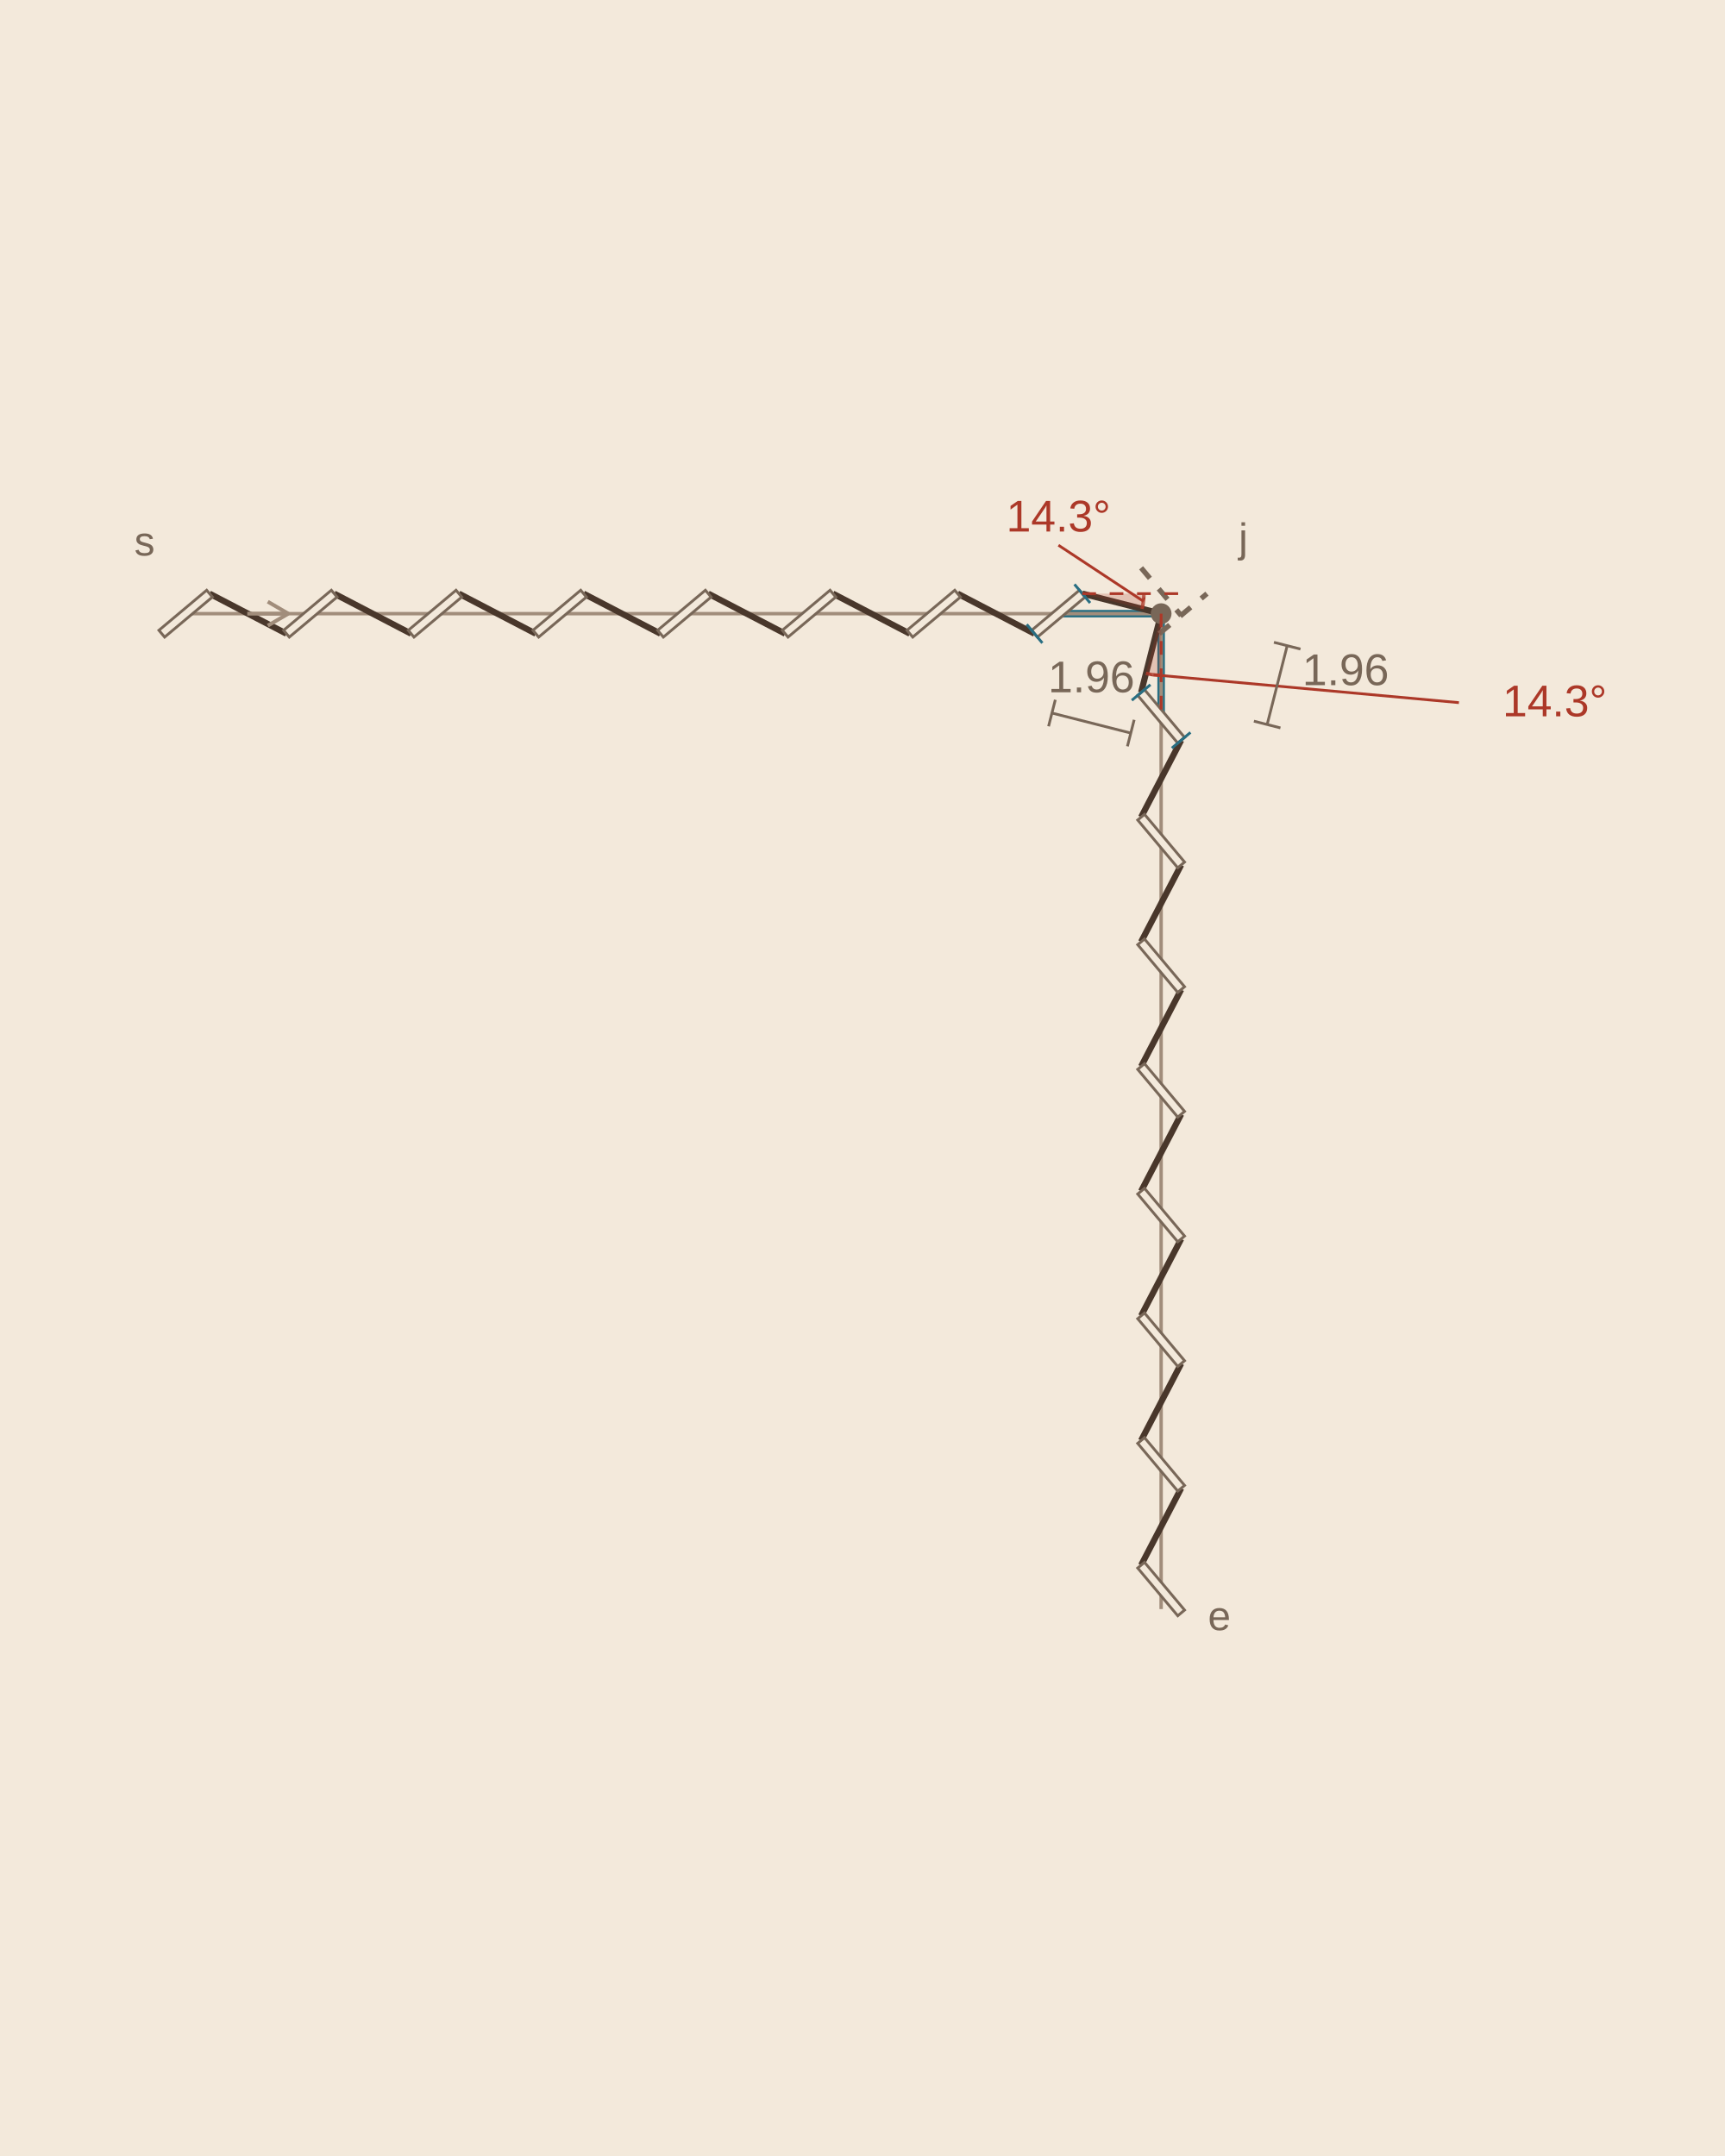
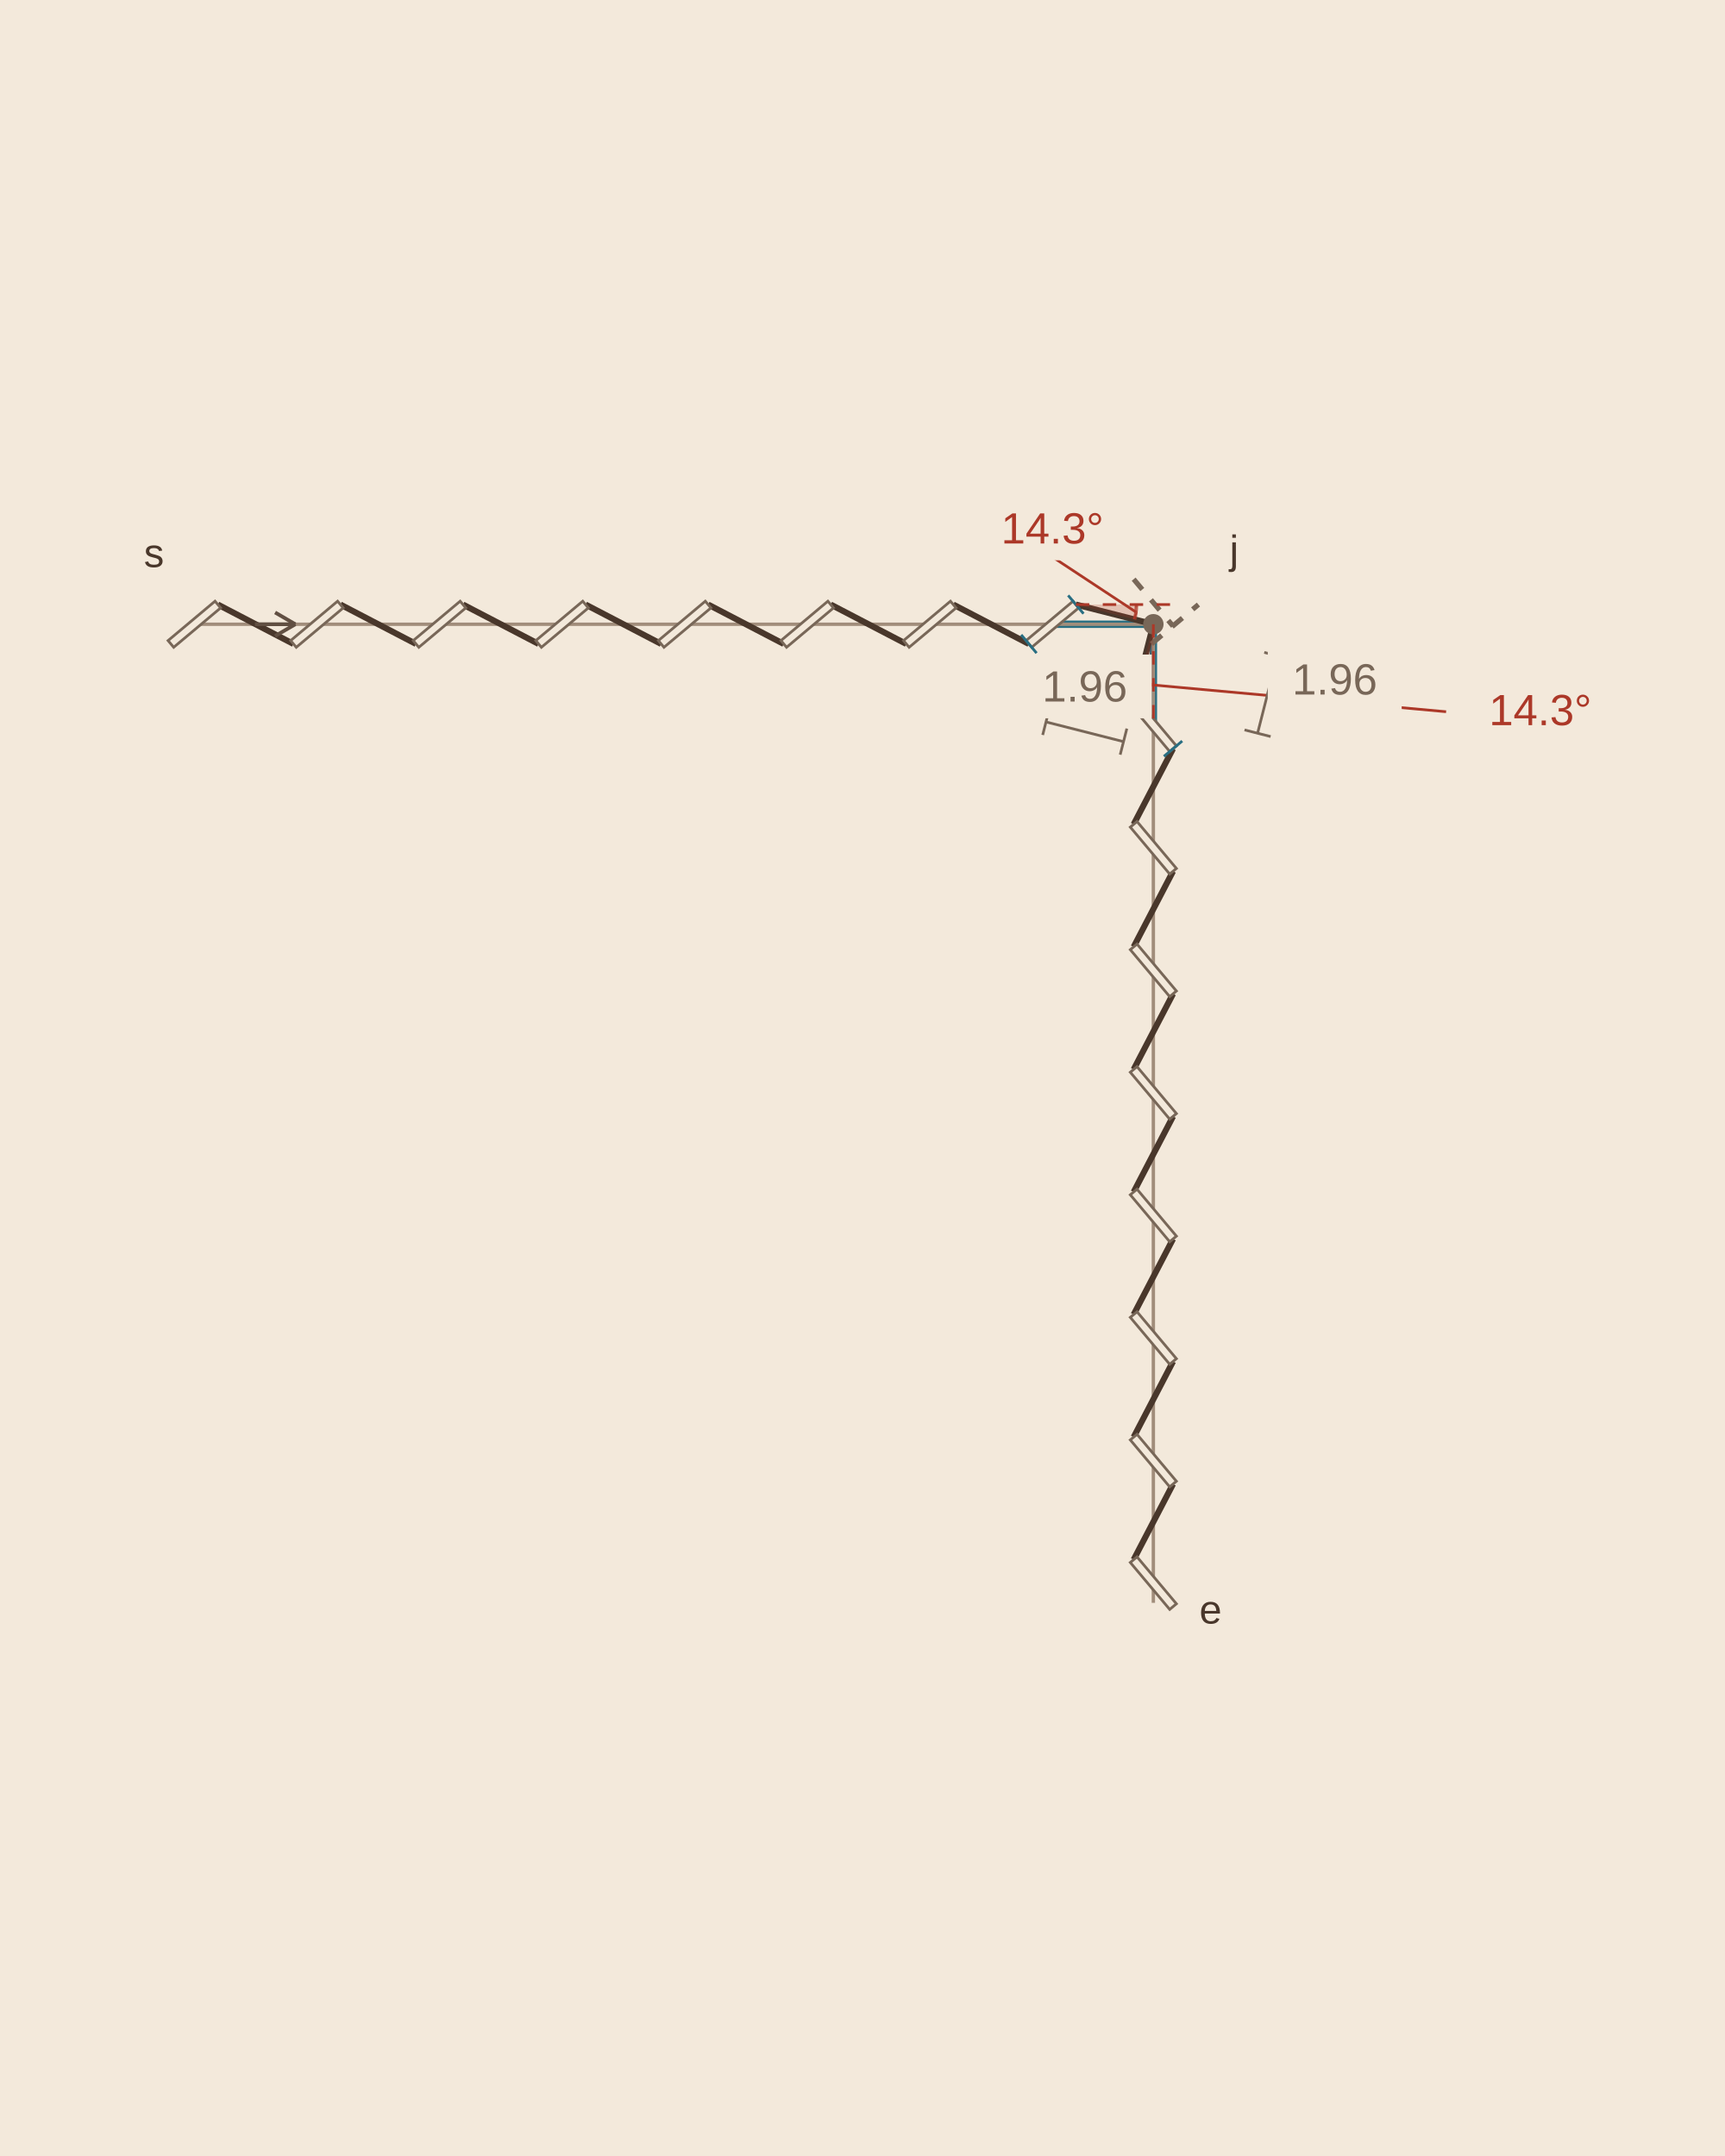
<svg xmlns="http://www.w3.org/2000/svg" width="600" height="750" viewBox="0 0 600 750" role="img" aria-labelledby="title description">
  <rect width="100%" height="100%" fill="#F3E9DB" />
-   <g transform="translate(-84.24352 165.8515) scale(1.19053)">
+   <g transform="translate(-78.69992 170.3375) scale(1.170407)">
    <line class="adjusted-gap" x1="410" y1="70.012" x2="410" y2="40" stroke="#286E82" stroke-width="2.2" />
    <line class="adjusted-gap" x1="379.988" y1="40" x2="410" y2="40" stroke="#286E82" stroke-width="2.2" />
    <line class="guide" x1="125" y1="40" x2="410" y2="40" stroke="#A18D7B" stroke-width="1" />
    <line class="guide" x1="410" y1="40" x2="410" y2="330.854" stroke="#A18D7B" stroke-width="1" />
    <line class="thread" x1="131.976" y1="34.146" x2="154.451" y2="45.854" stroke="#49372B" stroke-width="1.8" />
    <line class="thread" x1="168.403" y1="34.146" x2="190.878" y2="45.854" stroke="#49372B" stroke-width="1.8" />
    <line class="thread" x1="204.83" y1="34.146" x2="227.304" y2="45.854" stroke="#49372B" stroke-width="1.8" />
    <line class="thread" x1="241.257" y1="34.146" x2="263.731" y2="45.854" stroke="#49372B" stroke-width="1.8" />
    <line class="thread" x1="277.684" y1="34.146" x2="300.158" y2="45.854" stroke="#49372B" stroke-width="1.8" />
    <line class="thread" x1="314.11" y1="34.146" x2="336.585" y2="45.854" stroke="#49372B" stroke-width="1.8" />
    <line class="thread" x1="350.537" y1="34.146" x2="373.012" y2="45.854" stroke="#49372B" stroke-width="1.8" />
    <line class="thread" x1="386.964" y1="34.146" x2="410" y2="40" stroke="#49372B" stroke-width="1.8" />
    <line class="thread" x1="410" y1="40" x2="404.146" y2="63.036" stroke="#49372B" stroke-width="1.8" />
    <line class="thread" x1="415.854" y1="76.988" x2="404.146" y2="99.463" stroke="#49372B" stroke-width="1.8" />
    <line class="thread" x1="415.854" y1="113.415" x2="404.146" y2="135.89" stroke="#49372B" stroke-width="1.8" />
    <line class="thread" x1="415.854" y1="149.842" x2="404.146" y2="172.316" stroke="#49372B" stroke-width="1.8" />
    <line class="thread" x1="415.854" y1="186.269" x2="404.146" y2="208.743" stroke="#49372B" stroke-width="1.8" />
    <line class="thread" x1="415.854" y1="222.696" x2="404.146" y2="245.17" stroke="#49372B" stroke-width="1.8" />
    <line class="thread" x1="415.854" y1="259.122" x2="404.146" y2="281.597" stroke="#49372B" stroke-width="1.8" />
    <line class="thread" x1="415.854" y1="295.549" x2="404.146" y2="318.024" stroke="#49372B" stroke-width="1.8" />
    <line class="slit" x1="118.024" y1="45.854" x2="131.976" y2="34.146" stroke="#F3E9DB" stroke-width="2.6" />
    <polygon class="slit-outline" points="118.859,46.85 132.812,35.142 131.141,33.15 117.188,44.858" fill="#F3E9DB" stroke="#786758" stroke-width="0.8" />
    <line class="slit" x1="154.451" y1="45.854" x2="168.403" y2="34.146" stroke="#F3E9DB" stroke-width="2.6" />
    <polygon class="slit-outline" points="155.286,46.85 169.239,35.142 167.567,33.15 153.615,44.858" fill="#F3E9DB" stroke="#786758" stroke-width="0.8" />
    <line class="slit" x1="190.878" y1="45.854" x2="204.83" y2="34.146" stroke="#F3E9DB" stroke-width="2.6" />
    <polygon class="slit-outline" points="191.713,46.85 205.666,35.142 203.994,33.15 190.042,44.858" fill="#F3E9DB" stroke="#786758" stroke-width="0.8" />
    <line class="slit" x1="227.304" y1="45.854" x2="241.257" y2="34.146" stroke="#F3E9DB" stroke-width="2.6" />
    <polygon class="slit-outline" points="228.14,46.85 242.092,35.142 240.421,33.15 226.469,44.858" fill="#F3E9DB" stroke="#786758" stroke-width="0.8" />
    <line class="slit" x1="263.731" y1="45.854" x2="277.684" y2="34.146" stroke="#F3E9DB" stroke-width="2.6" />
    <polygon class="slit-outline" points="264.567,46.85 278.519,35.142 276.848,33.15 262.896,44.858" fill="#F3E9DB" stroke="#786758" stroke-width="0.8" />
    <line class="slit" x1="300.158" y1="45.854" x2="314.11" y2="34.146" stroke="#F3E9DB" stroke-width="2.6" />
    <polygon class="slit-outline" points="300.994,46.85 314.946,35.142 313.275,33.15 299.323,44.858" fill="#F3E9DB" stroke="#786758" stroke-width="0.8" />
    <line class="slit" x1="336.585" y1="45.854" x2="350.537" y2="34.146" stroke="#F3E9DB" stroke-width="2.6" />
    <polygon class="slit-outline" points="337.421,46.85 351.373,35.142 349.702,33.15 335.749,44.858" fill="#F3E9DB" stroke="#786758" stroke-width="0.8" />
    <line class="slit" x1="373.012" y1="45.854" x2="386.964" y2="34.146" stroke="#F3E9DB" stroke-width="2.6" />
    <polygon class="slit-outline" points="373.848,46.85 387.8,35.142 386.129,33.15 372.176,44.858" fill="#F3E9DB" stroke="#786758" stroke-width="0.8" />
    <line class="adjustment-mark" x1="375.295" y1="48.574" x2="370.729" y2="43.133" stroke="#286E82" stroke-width="0.8" />
    <line class="adjustment-mark" x1="389.247" y1="36.867" x2="384.681" y2="31.426" stroke="#286E82" stroke-width="0.8" />
    <line class="virtual" x1="409.439" y1="45.854" x2="423.391" y2="34.146" stroke="#786758" stroke-width="1.5" stroke-dasharray="4 4" />
    <line class="slit" x1="404.146" y1="318.024" x2="415.854" y2="331.976" stroke="#F3E9DB" stroke-width="2.6" />
    <polygon class="slit-outline" points="403.15,318.859 414.858,332.812 416.85,331.141 405.142,317.188" fill="#F3E9DB" stroke="#786758" stroke-width="0.8" />
    <line class="slit" x1="404.146" y1="281.597" x2="415.854" y2="295.549" stroke="#F3E9DB" stroke-width="2.6" />
    <polygon class="slit-outline" points="403.15,282.433 414.858,296.385 416.85,294.714 405.142,280.761" fill="#F3E9DB" stroke="#786758" stroke-width="0.8" />
    <line class="slit" x1="404.146" y1="245.17" x2="415.854" y2="259.122" stroke="#F3E9DB" stroke-width="2.6" />
    <polygon class="slit-outline" points="403.15,246.006 414.858,259.958 416.85,258.287 405.142,244.334" fill="#F3E9DB" stroke="#786758" stroke-width="0.8" />
    <line class="slit" x1="404.146" y1="208.743" x2="415.854" y2="222.696" stroke="#F3E9DB" stroke-width="2.6" />
    <polygon class="slit-outline" points="403.15,209.579 414.858,223.531 416.85,221.86 405.142,207.908" fill="#F3E9DB" stroke="#786758" stroke-width="0.8" />
    <line class="slit" x1="404.146" y1="172.316" x2="415.854" y2="186.269" stroke="#F3E9DB" stroke-width="2.6" />
    <polygon class="slit-outline" points="403.15,173.152 414.858,187.104 416.85,185.433 405.142,171.481" fill="#F3E9DB" stroke="#786758" stroke-width="0.8" />
    <line class="slit" x1="404.146" y1="135.89" x2="415.854" y2="149.842" stroke="#F3E9DB" stroke-width="2.6" />
    <polygon class="slit-outline" points="403.15,136.725 414.858,150.677 416.85,149.006 405.142,135.054" fill="#F3E9DB" stroke="#786758" stroke-width="0.8" />
    <line class="slit" x1="404.146" y1="99.463" x2="415.854" y2="113.415" stroke="#F3E9DB" stroke-width="2.6" />
    <polygon class="slit-outline" points="403.15,100.298 414.858,114.251 416.85,112.579 405.142,98.627" fill="#F3E9DB" stroke="#786758" stroke-width="0.8" />
    <line class="slit" x1="404.146" y1="63.036" x2="415.854" y2="76.988" stroke="#F3E9DB" stroke-width="2.6" />
    <polygon class="slit-outline" points="403.15,63.871 414.858,77.824 416.85,76.152 405.142,62.2" fill="#F3E9DB" stroke="#786758" stroke-width="0.8" />
    <line class="adjustment-mark" x1="401.426" y1="65.319" x2="406.867" y2="60.753" stroke="#286E82" stroke-width="0.8" />
    <line class="adjustment-mark" x1="413.133" y1="79.271" x2="418.574" y2="74.705" stroke="#286E82" stroke-width="0.8" />
    <line class="virtual" x1="404.146" y1="26.609" x2="415.854" y2="40.561" stroke="#786758" stroke-width="1.5" stroke-dasharray="4 4" />
    <circle class="hole" cx="410" cy="40" r="3.036" fill="#786758" />
-     <text class="notation-start" x="113" y="23" text-anchor="middle" font-family="Arial,sans-serif" font-size="12" fill="#786758">s</text>
-     <line class="direction" x1="143" y1="40" x2="155" y2="40" stroke="#A18D7B" stroke-width="1.1" />
-     <line class="direction" x1="155" y1="40" x2="149" y2="36.5" stroke="#A18D7B" stroke-width="1.1" />
-     <line class="direction" x1="155" y1="40" x2="149" y2="43.5" stroke="#A18D7B" stroke-width="1.1" />
-     <text class="notation-end" x="427" y="337" text-anchor="middle" font-family="Arial,sans-serif" font-size="12" fill="#786758">e</text>
-     <text class="notation-junction" x="434" y="22" text-anchor="middle" font-family="Arial,sans-serif" font-size="12" fill="#786758">j</text>
+     <rect class="label-background" x="106.1" y="9.96" width="13.8" height="17.8" fill="#F3E9DB" />
+     <text class="notation-start" x="113" y="23" text-anchor="middle" font-family="Arial" font-size="12" fill="#49372B">s</text>
+     <line class="direction" x1="143" y1="40" x2="155" y2="40" stroke="#614F42" stroke-width="1.1" />
+     <line class="direction" x1="155" y1="40" x2="149" y2="36.5" stroke="#614F42" stroke-width="1.1" />
+     <line class="direction" x1="155" y1="40" x2="149" y2="43.5" stroke="#614F42" stroke-width="1.1" />
+     <rect class="label-background" x="420.1" y="323.96" width="13.8" height="17.8" fill="#F3E9DB" />
+     <text class="notation-end" x="427" y="337" text-anchor="middle" font-family="Arial" font-size="12" fill="#49372B">e</text>
+     <rect class="label-background" x="427.1" y="8.96" width="13.8" height="17.8" fill="#F3E9DB" />
+     <text class="notation-junction" x="434" y="22" text-anchor="middle" font-family="Arial" font-size="12" fill="#49372B">j</text>
    <polygon class="angle-wedge" points="386.964,34.146 404.964,34.146 404.962,34.426 404.955,34.706 404.945,34.986 404.929,35.265 404.91,35.545 404.886,35.824 404.858,36.102 404.825,36.38 404.788,36.658 404.747,36.935 404.701,37.211 404.652,37.486 404.598,37.761 404.539,38.035 404.477,38.308 404.41,38.579" fill="#AC3828" fill-opacity="0.22" />
    <line class="angle-reference" x1="386.964" y1="34.146" x2="414.964" y2="34.146" stroke="#AC3828" stroke-width="0.8" stroke-dasharray="4 4" />
    <line class="thread-angle" x1="404.964" y1="34.146" x2="404.962" y2="34.426" stroke="#AC3828" stroke-width="1" />
    <line class="thread-angle" x1="404.962" y1="34.426" x2="404.955" y2="34.706" stroke="#AC3828" stroke-width="1" />
    <line class="thread-angle" x1="404.955" y1="34.706" x2="404.945" y2="34.986" stroke="#AC3828" stroke-width="1" />
    <line class="thread-angle" x1="404.945" y1="34.986" x2="404.929" y2="35.265" stroke="#AC3828" stroke-width="1" />
    <line class="thread-angle" x1="404.929" y1="35.265" x2="404.91" y2="35.545" stroke="#AC3828" stroke-width="1" />
    <line class="thread-angle" x1="404.91" y1="35.545" x2="404.886" y2="35.824" stroke="#AC3828" stroke-width="1" />
    <line class="thread-angle" x1="404.886" y1="35.824" x2="404.858" y2="36.102" stroke="#AC3828" stroke-width="1" />
    <line class="thread-angle" x1="404.858" y1="36.102" x2="404.825" y2="36.38" stroke="#AC3828" stroke-width="1" />
    <line class="thread-angle" x1="404.825" y1="36.38" x2="404.788" y2="36.658" stroke="#AC3828" stroke-width="1" />
    <line class="thread-angle" x1="404.788" y1="36.658" x2="404.747" y2="36.935" stroke="#AC3828" stroke-width="1" />
    <line class="thread-angle" x1="404.747" y1="36.935" x2="404.701" y2="37.211" stroke="#AC3828" stroke-width="1" />
    <line class="thread-angle" x1="404.701" y1="37.211" x2="404.652" y2="37.486" stroke="#AC3828" stroke-width="1" />
    <line class="thread-angle" x1="404.652" y1="37.486" x2="404.598" y2="37.761" stroke="#AC3828" stroke-width="1" />
    <line class="thread-angle" x1="404.598" y1="37.761" x2="404.539" y2="38.035" stroke="#AC3828" stroke-width="1" />
    <line class="thread-angle" x1="404.539" y1="38.035" x2="404.477" y2="38.308" stroke="#AC3828" stroke-width="1" />
    <line class="thread-angle" x1="404.477" y1="38.308" x2="404.41" y2="38.579" stroke="#AC3828" stroke-width="1" />
    <line class="angle-leader" x1="380" y1="20" x2="404.825" y2="36.38" stroke="#AC3828" stroke-width="0.8" />
-     <text class="thread-angle-value" x="380" y="16" text-anchor="middle" font-family="Arial,sans-serif" font-size="13" fill="#AC3828">14.3°</text>
+     <rect class="label-background" x="355.875" y="2.04" width="48.25" height="18.95" fill="#F3E9DB" />
+     <text class="thread-angle-value" x="380" y="16" text-anchor="middle" font-family="Arial" font-size="13" fill="#AC3828">14.3°</text>
    <polygon class="angle-wedge" points="410,40 410,58 409.72,57.998 409.44,57.991 409.16,57.98 408.881,57.965 408.602,57.946 408.323,57.922 408.044,57.893 407.766,57.861 407.489,57.824 407.212,57.783 406.936,57.737 406.66,57.687 406.385,57.633 406.112,57.575 405.839,57.512 405.567,57.446" fill="#AC3828" fill-opacity="0.22" />
    <line class="angle-reference" x1="410" y1="40" x2="410" y2="68" stroke="#AC3828" stroke-width="0.8" stroke-dasharray="4 4" />
    <line class="thread-angle" x1="410" y1="58" x2="409.72" y2="57.998" stroke="#AC3828" stroke-width="1" />
    <line class="thread-angle" x1="409.72" y1="57.998" x2="409.44" y2="57.991" stroke="#AC3828" stroke-width="1" />
    <line class="thread-angle" x1="409.44" y1="57.991" x2="409.16" y2="57.98" stroke="#AC3828" stroke-width="1" />
    <line class="thread-angle" x1="409.16" y1="57.98" x2="408.881" y2="57.965" stroke="#AC3828" stroke-width="1" />
    <line class="thread-angle" x1="408.881" y1="57.965" x2="408.602" y2="57.946" stroke="#AC3828" stroke-width="1" />
    <line class="thread-angle" x1="408.602" y1="57.946" x2="408.323" y2="57.922" stroke="#AC3828" stroke-width="1" />
    <line class="thread-angle" x1="408.323" y1="57.922" x2="408.044" y2="57.893" stroke="#AC3828" stroke-width="1" />
    <line class="thread-angle" x1="408.044" y1="57.893" x2="407.766" y2="57.861" stroke="#AC3828" stroke-width="1" />
    <line class="thread-angle" x1="407.766" y1="57.861" x2="407.489" y2="57.824" stroke="#AC3828" stroke-width="1" />
    <line class="thread-angle" x1="407.489" y1="57.824" x2="407.212" y2="57.783" stroke="#AC3828" stroke-width="1" />
    <line class="thread-angle" x1="407.212" y1="57.783" x2="406.936" y2="57.737" stroke="#AC3828" stroke-width="1" />
    <line class="thread-angle" x1="406.936" y1="57.737" x2="406.66" y2="57.687" stroke="#AC3828" stroke-width="1" />
    <line class="thread-angle" x1="406.66" y1="57.687" x2="406.385" y2="57.633" stroke="#AC3828" stroke-width="1" />
    <line class="thread-angle" x1="406.385" y1="57.633" x2="406.112" y2="57.575" stroke="#AC3828" stroke-width="1" />
    <line class="thread-angle" x1="406.112" y1="57.575" x2="405.839" y2="57.512" stroke="#AC3828" stroke-width="1" />
    <line class="thread-angle" x1="405.839" y1="57.512" x2="405.567" y2="57.446" stroke="#AC3828" stroke-width="1" />
    <line class="angle-leader" x1="497" y1="66" x2="407.766" y2="57.861" stroke="#AC3828" stroke-width="0.8" />
-     <text class="thread-angle-value" x="525" y="70" text-anchor="middle" font-family="Arial,sans-serif" font-size="13" fill="#AC3828">14.3°</text>
+     <rect class="label-background" x="500.875" y="56.04" width="48.25" height="18.95" fill="#F3E9DB" />
+     <text class="thread-angle-value" x="525" y="70" text-anchor="middle" font-family="Arial" font-size="13" fill="#AC3828">14.3°</text>
    <line class="thread-length-dimension" x1="378.098" y1="69.037" x2="401.134" y2="74.891" stroke="#786758" stroke-width="0.8" />
    <line class="thread-length-dimension" x1="377.113" y1="72.914" x2="379.083" y2="65.161" stroke="#786758" stroke-width="0.8" />
    <line class="thread-length-dimension" x1="400.149" y1="78.768" x2="402.119" y2="71.014" stroke="#786758" stroke-width="0.8" />
-     <text class="thread-length-value" x="389.616" y="62.964" text-anchor="middle" font-family="Arial,sans-serif" font-size="13" fill="#786758">1.96</text>
+     <rect class="label-background" x="369.716" y="49.004" width="39.8" height="18.95" fill="#F3E9DB" />
+     <text class="thread-length-value" x="389.616" y="62.964" text-anchor="middle" font-family="Arial" font-size="13" fill="#786758">1.96</text>
    <line class="thread-length-dimension" x1="446.83" y1="49.359" x2="440.976" y2="72.395" stroke="#786758" stroke-width="0.8" />
    <line class="thread-length-dimension" x1="442.953" y1="48.374" x2="450.706" y2="50.344" stroke="#786758" stroke-width="0.8" />
    <line class="thread-length-dimension" x1="437.099" y1="71.409" x2="444.853" y2="73.38" stroke="#786758" stroke-width="0.8" />
-     <text class="thread-length-value" x="463.903" y="60.877" text-anchor="middle" font-family="Arial,sans-serif" font-size="13" fill="#786758">1.96</text>
+     <rect class="label-background" x="444.003" y="46.917" width="39.8" height="18.95" fill="#F3E9DB" />
+     <text class="thread-length-value" x="463.903" y="60.877" text-anchor="middle" font-family="Arial" font-size="13" fill="#786758">1.96</text>
  </g>
</svg>
